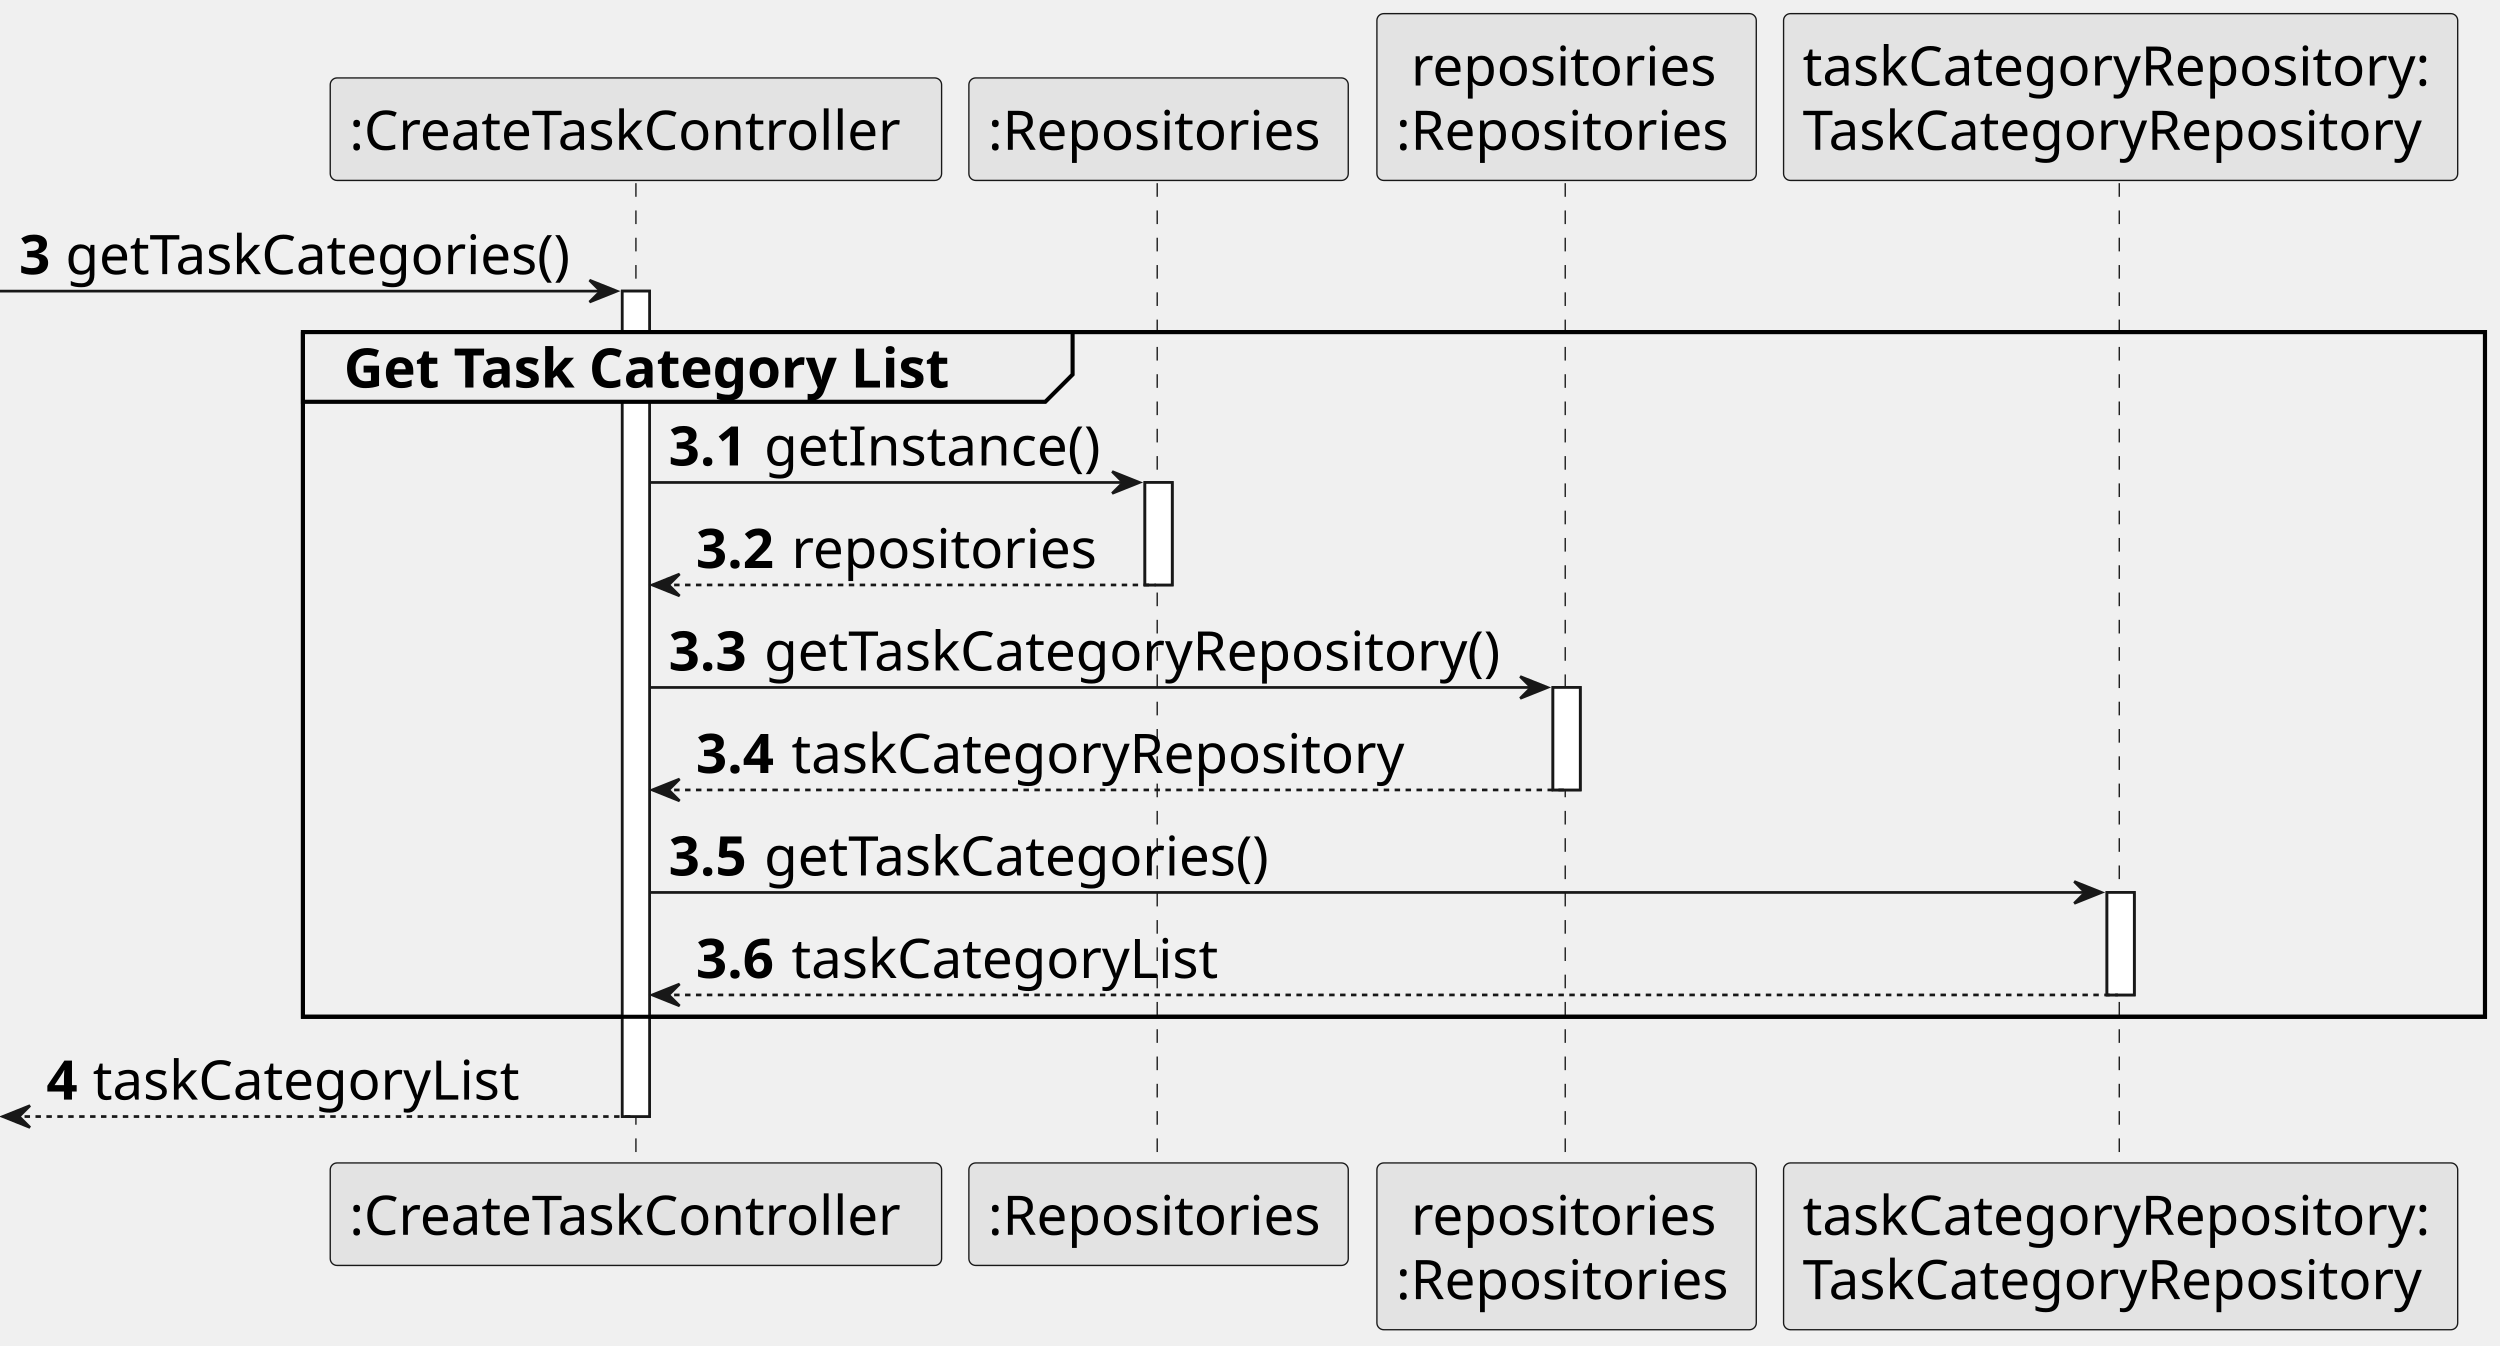
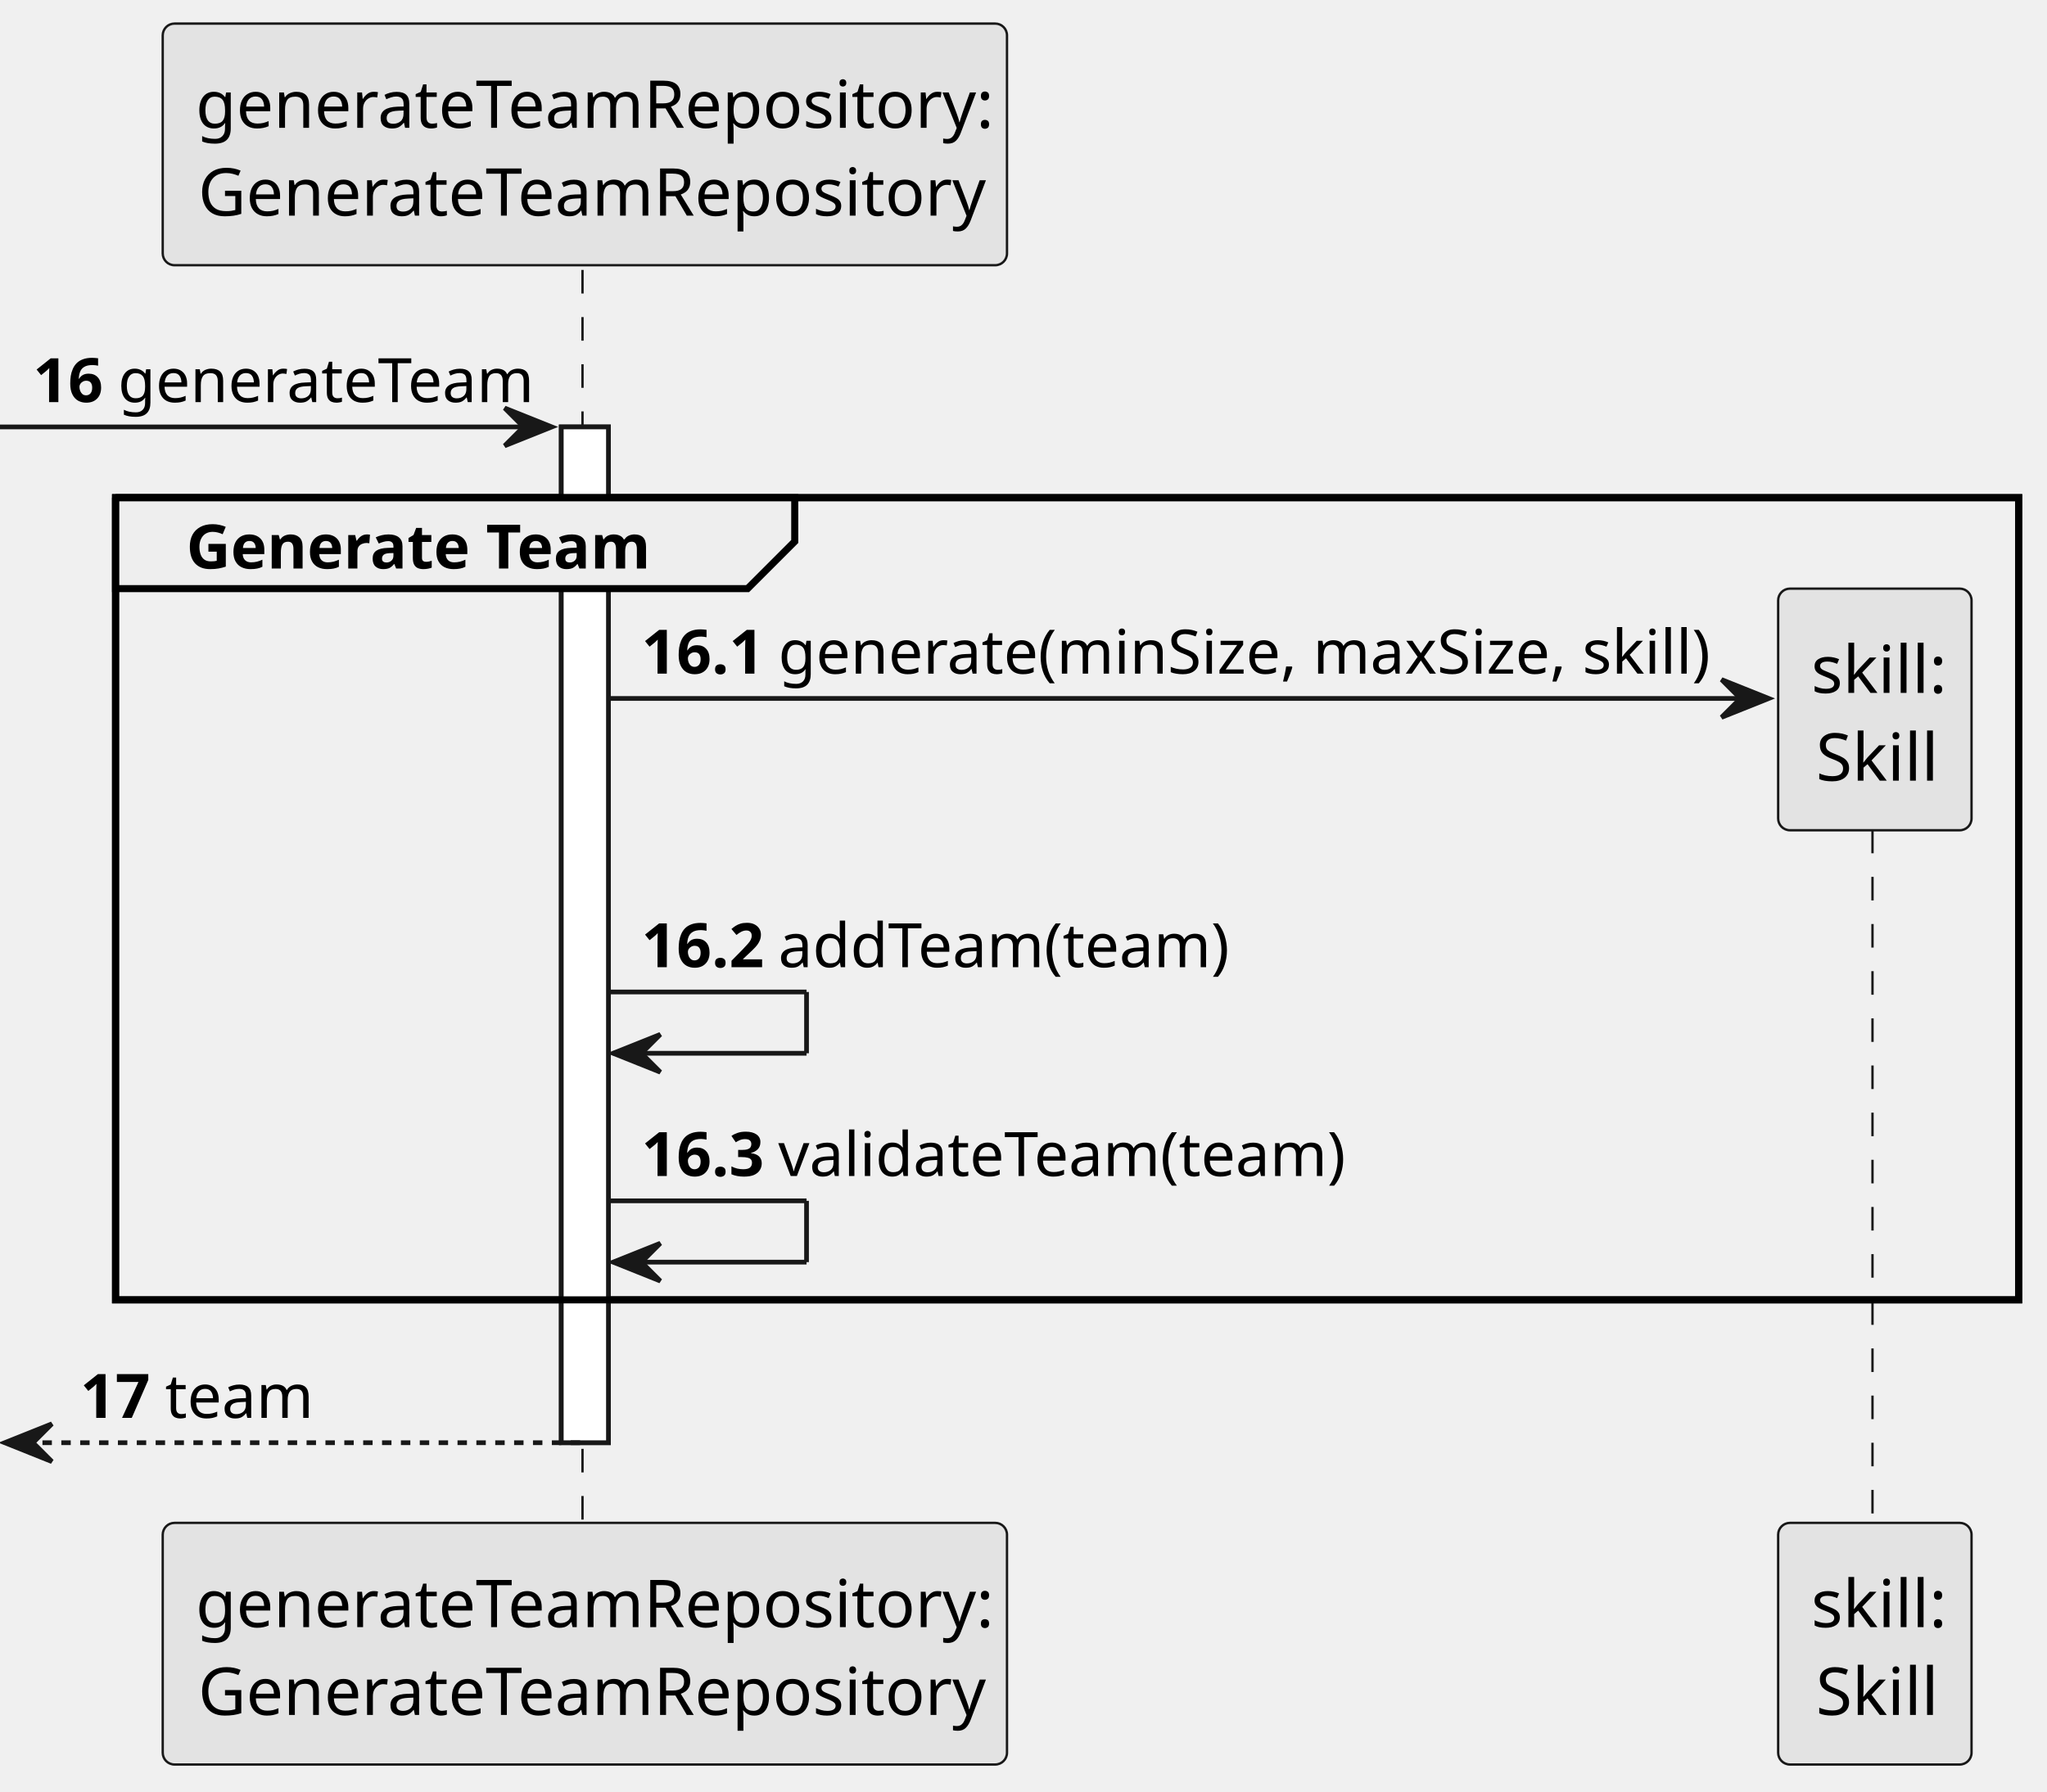
- <svg xmlns="http://www.w3.org/2000/svg" contentStyleType="text/css" height="493px" preserveAspectRatio="none" style="width:916px;height:493px;background:#FFFFFF;" version="1.1" viewBox="0 0 916 493" width="916px" zoomAndPan="magnify">
+ <svg xmlns="http://www.w3.org/2000/svg" contentStyleType="text/css" height="380px" preserveAspectRatio="none" style="width:434px;height:380px;background:#FFFFFF;" version="1.1" viewBox="0 0 434 380" width="434px" zoomAndPan="magnify">
  <defs />
  <g>
-     <rect fill="#FFFFFF" height="302.438" style="stroke:#181818;stroke-width:1.0;" width="10" x="228" y="106.664" />
-     <rect fill="#FFFFFF" height="37.555" style="stroke:#181818;stroke-width:1.0;" width="10" x="419.5" y="176.773" />
-     <rect fill="#FFFFFF" height="37.555" style="stroke:#181818;stroke-width:1.0;" width="10" x="569" y="251.883" />
-     <rect fill="#FFFFFF" height="37.555" style="stroke:#181818;stroke-width:1.0;" width="10" x="772" y="326.992" />
-     <rect fill="none" height="250.883" style="stroke:#000000;stroke-width:1.5;" width="799.5" x="111" y="121.664" />
-     <line style="stroke:#181818;stroke-width:0.5;stroke-dasharray:5.0,5.0;" x1="233" x2="233" y1="67.109" y2="427.102" />
-     <line style="stroke:#181818;stroke-width:0.5;stroke-dasharray:5.0,5.0;" x1="424" x2="424" y1="67.109" y2="427.102" />
-     <line style="stroke:#181818;stroke-width:0.5;stroke-dasharray:5.0,5.0;" x1="573.5" x2="573.5" y1="67.109" y2="427.102" />
-     <line style="stroke:#181818;stroke-width:0.5;stroke-dasharray:5.0,5.0;" x1="776.5" x2="776.5" y1="67.109" y2="427.102" />
-     <rect fill="#E3E3E3" height="37.555" rx="2.5" ry="2.5" style="stroke:#181818;stroke-width:0.5;" width="224" x="121" y="28.555" />
-     <text fill="#000000" font-family="sans-serif" font-size="20" lengthAdjust="spacing" textLength="210" x="128" y="54.891">:CreateTaskController</text>
-     <rect fill="#E3E3E3" height="37.555" rx="2.5" ry="2.5" style="stroke:#181818;stroke-width:0.5;" width="224" x="121" y="426.102" />
-     <text fill="#000000" font-family="sans-serif" font-size="20" lengthAdjust="spacing" textLength="210" x="128" y="452.438">:CreateTaskController</text>
-     <rect fill="#E3E3E3" height="37.555" rx="2.5" ry="2.5" style="stroke:#181818;stroke-width:0.5;" width="139" x="355" y="28.555" />
-     <text fill="#000000" font-family="sans-serif" font-size="20" lengthAdjust="spacing" textLength="125" x="362" y="54.891">:Repositories</text>
-     <rect fill="#E3E3E3" height="37.555" rx="2.5" ry="2.5" style="stroke:#181818;stroke-width:0.5;" width="139" x="355" y="426.102" />
-     <text fill="#000000" font-family="sans-serif" font-size="20" lengthAdjust="spacing" textLength="125" x="362" y="452.438">:Repositories</text>
-     <rect fill="#E3E3E3" height="61.109" rx="2.5" ry="2.5" style="stroke:#181818;stroke-width:0.5;" width="139" x="504.5" y="5" />
-     <text fill="#000000" font-family="sans-serif" font-size="20" lengthAdjust="spacing" textLength="114" x="517" y="31.336">repositories</text>
-     <text fill="#000000" font-family="sans-serif" font-size="20" lengthAdjust="spacing" textLength="125" x="511.5" y="54.891">:Repositories</text>
-     <rect fill="#E3E3E3" height="61.109" rx="2.5" ry="2.5" style="stroke:#181818;stroke-width:0.5;" width="139" x="504.5" y="426.102" />
-     <text fill="#000000" font-family="sans-serif" font-size="20" lengthAdjust="spacing" textLength="114" x="517" y="452.438">repositories</text>
-     <text fill="#000000" font-family="sans-serif" font-size="20" lengthAdjust="spacing" textLength="125" x="511.5" y="475.992">:Repositories</text>
-     <rect fill="#E3E3E3" height="61.109" rx="2.5" ry="2.5" style="stroke:#181818;stroke-width:0.5;" width="247" x="653.5" y="5" />
-     <text fill="#000000" font-family="sans-serif" font-size="20" lengthAdjust="spacing" textLength="233" x="660.5" y="31.336">taskCategoryRepository:</text>
-     <text fill="#000000" font-family="sans-serif" font-size="20" lengthAdjust="spacing" textLength="233" x="660.5" y="54.891">TaskCategoryRepository</text>
-     <rect fill="#E3E3E3" height="61.109" rx="2.5" ry="2.5" style="stroke:#181818;stroke-width:0.5;" width="247" x="653.5" y="426.102" />
-     <text fill="#000000" font-family="sans-serif" font-size="20" lengthAdjust="spacing" textLength="233" x="660.5" y="452.438">taskCategoryRepository:</text>
-     <text fill="#000000" font-family="sans-serif" font-size="20" lengthAdjust="spacing" textLength="233" x="660.5" y="475.992">TaskCategoryRepository</text>
-     <rect fill="#FFFFFF" height="302.438" style="stroke:#181818;stroke-width:1.0;" width="10" x="228" y="106.664" />
-     <rect fill="#FFFFFF" height="37.555" style="stroke:#181818;stroke-width:1.0;" width="10" x="419.5" y="176.773" />
-     <rect fill="#FFFFFF" height="37.555" style="stroke:#181818;stroke-width:1.0;" width="10" x="569" y="251.883" />
-     <rect fill="#FFFFFF" height="37.555" style="stroke:#181818;stroke-width:1.0;" width="10" x="772" y="326.992" />
-     <polygon fill="#181818" points="216,102.664,226,106.664,216,110.664,220,106.664" style="stroke:#181818;stroke-width:1.0;" />
-     <line style="stroke:#181818;stroke-width:1.0;" x1="0" x2="222" y1="106.664" y2="106.664" />
-     <text fill="#000000" font-family="sans-serif" font-size="20" font-weight="bold" lengthAdjust="spacing" textLength="13" x="7" y="100.445">3</text>
-     <text fill="#000000" font-family="sans-serif" font-size="20" lengthAdjust="spacing" textLength="192" x="24" y="100.445">getTaskCategories()</text>
-     <path d="M111,121.664 L393,121.664 L393,137.219 L383,147.219 L111,147.219 L111,121.664 " fill="#EEEEEE" style="stroke:#000000;stroke-width:1.5;" />
-     <rect fill="none" height="250.883" style="stroke:#000000;stroke-width:1.5;" width="799.5" x="111" y="121.664" />
-     <text fill="#000000" font-family="sans-serif" font-size="20" font-weight="bold" lengthAdjust="spacing" textLength="237" x="126" y="142">Get Task Category List</text>
-     <polygon fill="#181818" points="407.5,172.773,417.5,176.773,407.5,180.773,411.5,176.773" style="stroke:#181818;stroke-width:1.0;" />
-     <line style="stroke:#181818;stroke-width:1.0;" x1="238" x2="413.5" y1="176.773" y2="176.773" />
-     <text fill="#000000" font-family="sans-serif" font-size="20" font-weight="bold" lengthAdjust="spacing" textLength="31" x="245" y="170.555">3.1</text>
-     <text fill="#000000" font-family="sans-serif" font-size="20" lengthAdjust="spacing" textLength="123" x="280" y="170.555">getInstance()</text>
-     <polygon fill="#181818" points="249,210.328,239,214.328,249,218.328,245,214.328" style="stroke:#181818;stroke-width:1.0;" />
-     <line style="stroke:#181818;stroke-width:1.0;stroke-dasharray:2.0,2.0;" x1="243" x2="423.5" y1="214.328" y2="214.328" />
-     <text fill="#000000" font-family="sans-serif" font-size="20" font-weight="bold" lengthAdjust="spacing" textLength="31" x="255" y="208.109">3.2</text>
-     <text fill="#000000" font-family="sans-serif" font-size="20" lengthAdjust="spacing" textLength="114" x="290" y="208.109">repositories</text>
-     <polygon fill="#181818" points="557,247.883,567,251.883,557,255.883,561,251.883" style="stroke:#181818;stroke-width:1.0;" />
-     <line style="stroke:#181818;stroke-width:1.0;" x1="238" x2="563" y1="251.883" y2="251.883" />
-     <text fill="#000000" font-family="sans-serif" font-size="20" font-weight="bold" lengthAdjust="spacing" textLength="31" x="245" y="245.664">3.3</text>
-     <text fill="#000000" font-family="sans-serif" font-size="20" lengthAdjust="spacing" textLength="277" x="280" y="245.664">getTaskCategoryRepository()</text>
-     <polygon fill="#181818" points="249,285.438,239,289.438,249,293.438,245,289.438" style="stroke:#181818;stroke-width:1.0;" />
-     <line style="stroke:#181818;stroke-width:1.0;stroke-dasharray:2.0,2.0;" x1="243" x2="573" y1="289.438" y2="289.438" />
-     <text fill="#000000" font-family="sans-serif" font-size="20" font-weight="bold" lengthAdjust="spacing" textLength="31" x="255" y="283.219">3.4</text>
-     <text fill="#000000" font-family="sans-serif" font-size="20" lengthAdjust="spacing" textLength="227" x="290" y="283.219">taskCategoryRepository</text>
-     <polygon fill="#181818" points="760,322.992,770,326.992,760,330.992,764,326.992" style="stroke:#181818;stroke-width:1.0;" />
-     <line style="stroke:#181818;stroke-width:1.0;" x1="238" x2="766" y1="326.992" y2="326.992" />
-     <text fill="#000000" font-family="sans-serif" font-size="20" font-weight="bold" lengthAdjust="spacing" textLength="31" x="245" y="320.773">3.5</text>
-     <text fill="#000000" font-family="sans-serif" font-size="20" lengthAdjust="spacing" textLength="192" x="280" y="320.773">getTaskCategories()</text>
-     <polygon fill="#181818" points="249,360.547,239,364.547,249,368.547,245,364.547" style="stroke:#181818;stroke-width:1.0;" />
-     <line style="stroke:#181818;stroke-width:1.0;stroke-dasharray:2.0,2.0;" x1="243" x2="776" y1="364.547" y2="364.547" />
-     <text fill="#000000" font-family="sans-serif" font-size="20" font-weight="bold" lengthAdjust="spacing" textLength="31" x="255" y="358.328">3.6</text>
-     <text fill="#000000" font-family="sans-serif" font-size="20" lengthAdjust="spacing" textLength="159" x="290" y="358.328">taskCategoryList</text>
-     <polygon fill="#181818" points="11,405.102,1,409.102,11,413.102,7,409.102" style="stroke:#181818;stroke-width:1.0;" />
-     <line style="stroke:#181818;stroke-width:1.0;stroke-dasharray:2.0,2.0;" x1="5" x2="232" y1="409.102" y2="409.102" />
-     <text fill="#000000" font-family="sans-serif" font-size="20" font-weight="bold" lengthAdjust="spacing" textLength="13" x="17" y="402.883">4</text>
-     <text fill="#000000" font-family="sans-serif" font-size="20" lengthAdjust="spacing" textLength="159" x="34" y="402.883">taskCategoryList</text>
+     <rect fill="#FFFFFF" height="215.406" style="stroke:#181818;stroke-width:1.0;" width="10" x="119" y="90.533" />
+     <rect fill="none" height="170.115" style="stroke:#000000;stroke-width:1.5;" width="403.5" x="24.5" y="105.533" />
+     <line style="stroke:#181818;stroke-width:0.5;stroke-dasharray:5.0,5.0;" x1="123.5" x2="123.5" y1="57.242" y2="323.94" />
+     <line style="stroke:#181818;stroke-width:0.5;stroke-dasharray:5.0,5.0;" x1="397" x2="397" y1="165.945" y2="323.94" />
+     <rect fill="#E3E3E3" height="51.242" rx="2.5" ry="2.5" style="stroke:#181818;stroke-width:0.5;" width="179" x="34.5" y="5" />
+     <text fill="#000000" font-family="sans-serif" font-size="14" lengthAdjust="spacing" textLength="165" x="41.5" y="27.107">generateTeamRepository:</text>
+     <text fill="#000000" font-family="sans-serif" font-size="14" lengthAdjust="spacing" textLength="164" x="42" y="45.728">GenerateTeamRepository</text>
+     <rect fill="#E3E3E3" height="51.242" rx="2.5" ry="2.5" style="stroke:#181818;stroke-width:0.5;" width="179" x="34.5" y="322.94" />
+     <text fill="#000000" font-family="sans-serif" font-size="14" lengthAdjust="spacing" textLength="165" x="41.5" y="345.047">generateTeamRepository:</text>
+     <text fill="#000000" font-family="sans-serif" font-size="14" lengthAdjust="spacing" textLength="164" x="42" y="363.668">GenerateTeamRepository</text>
+     <rect fill="#E3E3E3" height="51.242" rx="2.5" ry="2.5" style="stroke:#181818;stroke-width:0.5;" width="41" x="377" y="322.94" />
+     <text fill="#000000" font-family="sans-serif" font-size="14" lengthAdjust="spacing" textLength="27" x="384" y="345.047">skill:</text>
+     <text fill="#000000" font-family="sans-serif" font-size="14" lengthAdjust="spacing" textLength="25" x="385" y="363.668">Skill</text>
+     <rect fill="#FFFFFF" height="215.406" style="stroke:#181818;stroke-width:1.0;" width="10" x="119" y="90.533" />
+     <polygon fill="#181818" points="107,86.533,117,90.533,107,94.533,111,90.533" style="stroke:#181818;stroke-width:1.0;" />
+     <line style="stroke:#181818;stroke-width:1.0;" x1="0" x2="113" y1="90.533" y2="90.533" />
+     <text fill="#000000" font-family="sans-serif" font-size="13" font-weight="bold" lengthAdjust="spacing" textLength="14" x="7" y="85.27">16</text>
+     <text fill="#000000" font-family="sans-serif" font-size="13" lengthAdjust="spacing" textLength="82" x="25" y="85.27">generateTeam</text>
+     <path d="M24.5,105.533 L168.5,105.533 L168.5,114.824 L158.5,124.824 L24.5,124.824 L24.5,105.533 " fill="#EEEEEE" style="stroke:#000000;stroke-width:1.5;" />
+     <rect fill="none" height="170.115" style="stroke:#000000;stroke-width:1.5;" width="403.5" x="24.5" y="105.533" />
+     <text fill="#000000" font-family="sans-serif" font-size="13" font-weight="bold" lengthAdjust="spacing" textLength="99" x="39.5" y="120.561">Generate Team</text>
+     <polygon fill="#181818" points="365,144.115,375,148.115,365,152.115,369,148.115" style="stroke:#181818;stroke-width:1.0;" />
+     <line style="stroke:#181818;stroke-width:1.0;" x1="129" x2="371" y1="148.115" y2="148.115" />
+     <text fill="#000000" font-family="sans-serif" font-size="13" font-weight="bold" lengthAdjust="spacing" textLength="25" x="136" y="142.852">16.1</text>
+     <text fill="#000000" font-family="sans-serif" font-size="13" lengthAdjust="spacing" textLength="195" x="165" y="142.852">generate(minSize, maxSize, skill)</text>
+     <rect fill="#E3E3E3" height="51.242" rx="2.5" ry="2.5" style="stroke:#181818;stroke-width:0.5;" width="41" x="377" y="124.824" />
+     <text fill="#000000" font-family="sans-serif" font-size="14" lengthAdjust="spacing" textLength="27" x="384" y="146.932">skill:</text>
+     <text fill="#000000" font-family="sans-serif" font-size="14" lengthAdjust="spacing" textLength="25" x="385" y="165.553">Skill</text>
+     <line style="stroke:#181818;stroke-width:1.0;" x1="129" x2="171" y1="210.357" y2="210.357" />
+     <line style="stroke:#181818;stroke-width:1.0;" x1="171" x2="171" y1="210.357" y2="223.357" />
+     <line style="stroke:#181818;stroke-width:1.0;" x1="130" x2="171" y1="223.357" y2="223.357" />
+     <polygon fill="#181818" points="140,219.357,130,223.357,140,227.357,136,223.357" style="stroke:#181818;stroke-width:1.0;" />
+     <text fill="#000000" font-family="sans-serif" font-size="13" font-weight="bold" lengthAdjust="spacing" textLength="25" x="136" y="205.095">16.2</text>
+     <text fill="#000000" font-family="sans-serif" font-size="13" lengthAdjust="spacing" textLength="90" x="165" y="205.095">addTeam(team)</text>
+     <line style="stroke:#181818;stroke-width:1.0;" x1="129" x2="171" y1="254.648" y2="254.648" />
+     <line style="stroke:#181818;stroke-width:1.0;" x1="171" x2="171" y1="254.648" y2="267.648" />
+     <line style="stroke:#181818;stroke-width:1.0;" x1="130" x2="171" y1="267.648" y2="267.648" />
+     <polygon fill="#181818" points="140,263.648,130,267.648,140,271.648,136,267.648" style="stroke:#181818;stroke-width:1.0;" />
+     <text fill="#000000" font-family="sans-serif" font-size="13" font-weight="bold" lengthAdjust="spacing" textLength="25" x="136" y="249.386">16.3</text>
+     <text fill="#000000" font-family="sans-serif" font-size="13" lengthAdjust="spacing" textLength="112" x="165" y="249.386">validateTeam(team)</text>
+     <polygon fill="#181818" points="11,301.94,1,305.94,11,309.94,7,305.94" style="stroke:#181818;stroke-width:1.0;" />
+     <line style="stroke:#181818;stroke-width:1.0;stroke-dasharray:2.0,2.0;" x1="5" x2="123" y1="305.94" y2="305.94" />
+     <text fill="#000000" font-family="sans-serif" font-size="13" font-weight="bold" lengthAdjust="spacing" textLength="14" x="17" y="300.677">17</text>
+     <text fill="#000000" font-family="sans-serif" font-size="13" lengthAdjust="spacing" textLength="29" x="35" y="300.677">team</text>
  </g>
</svg>
